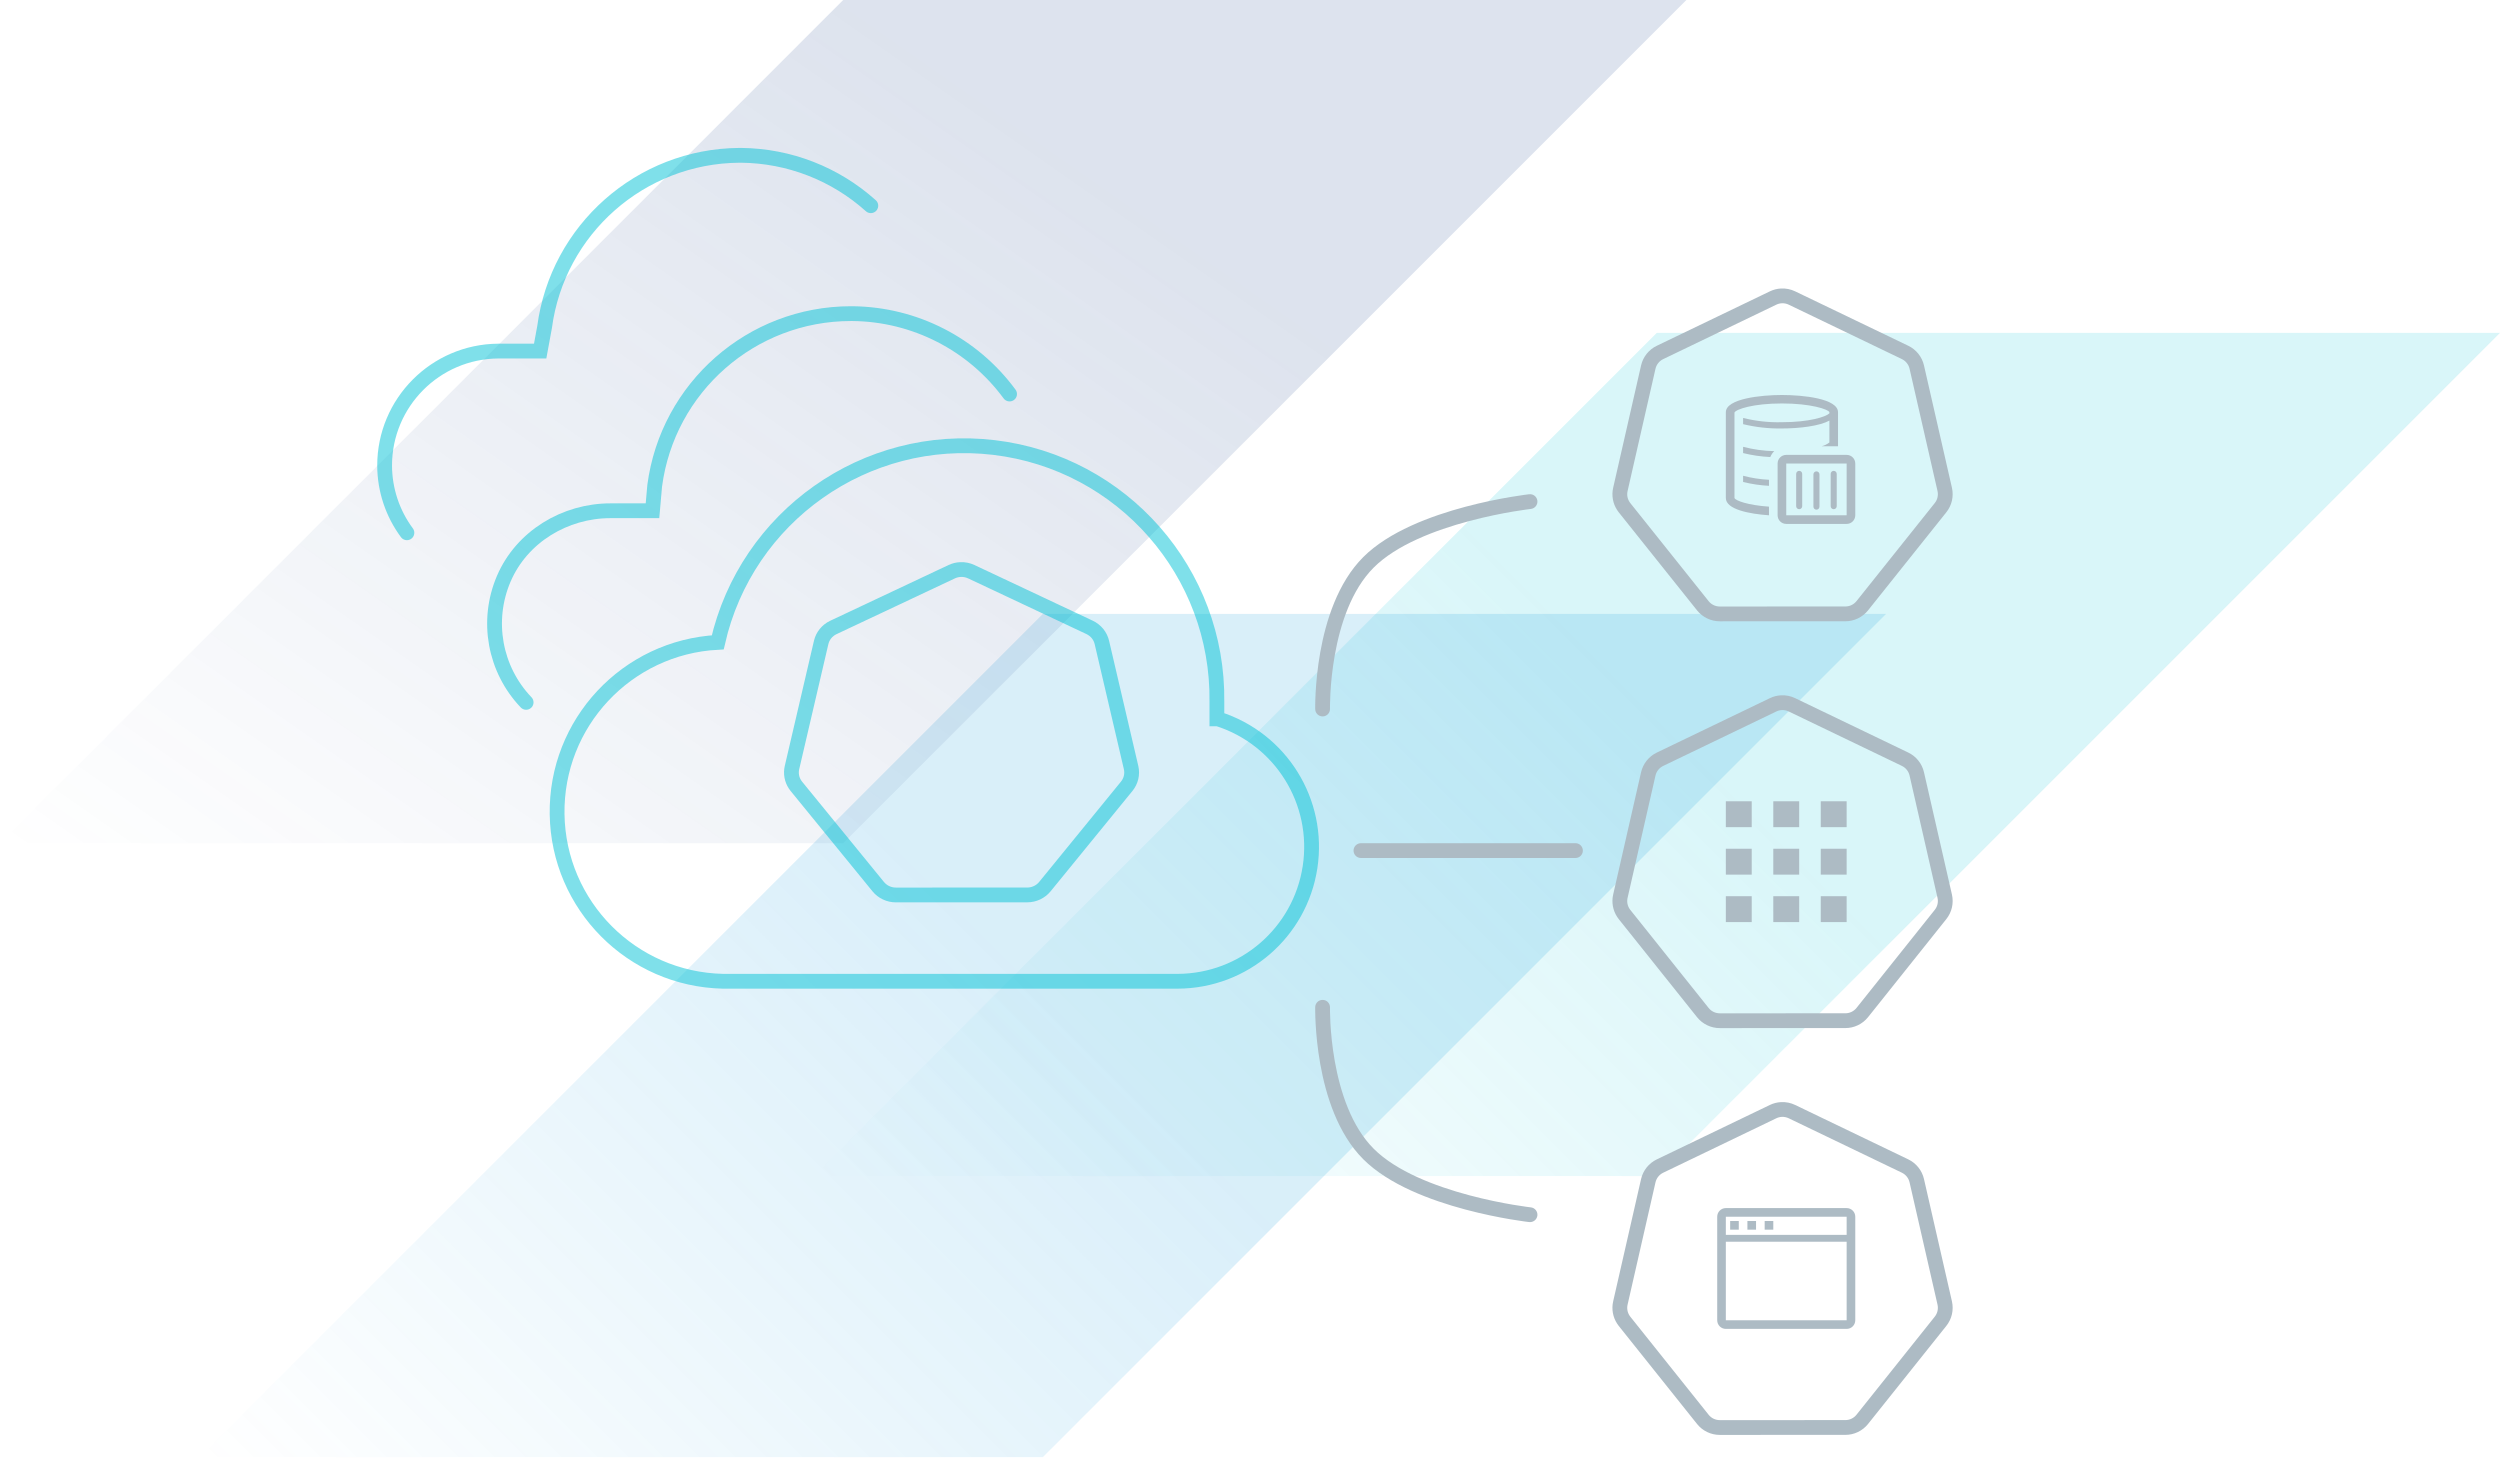
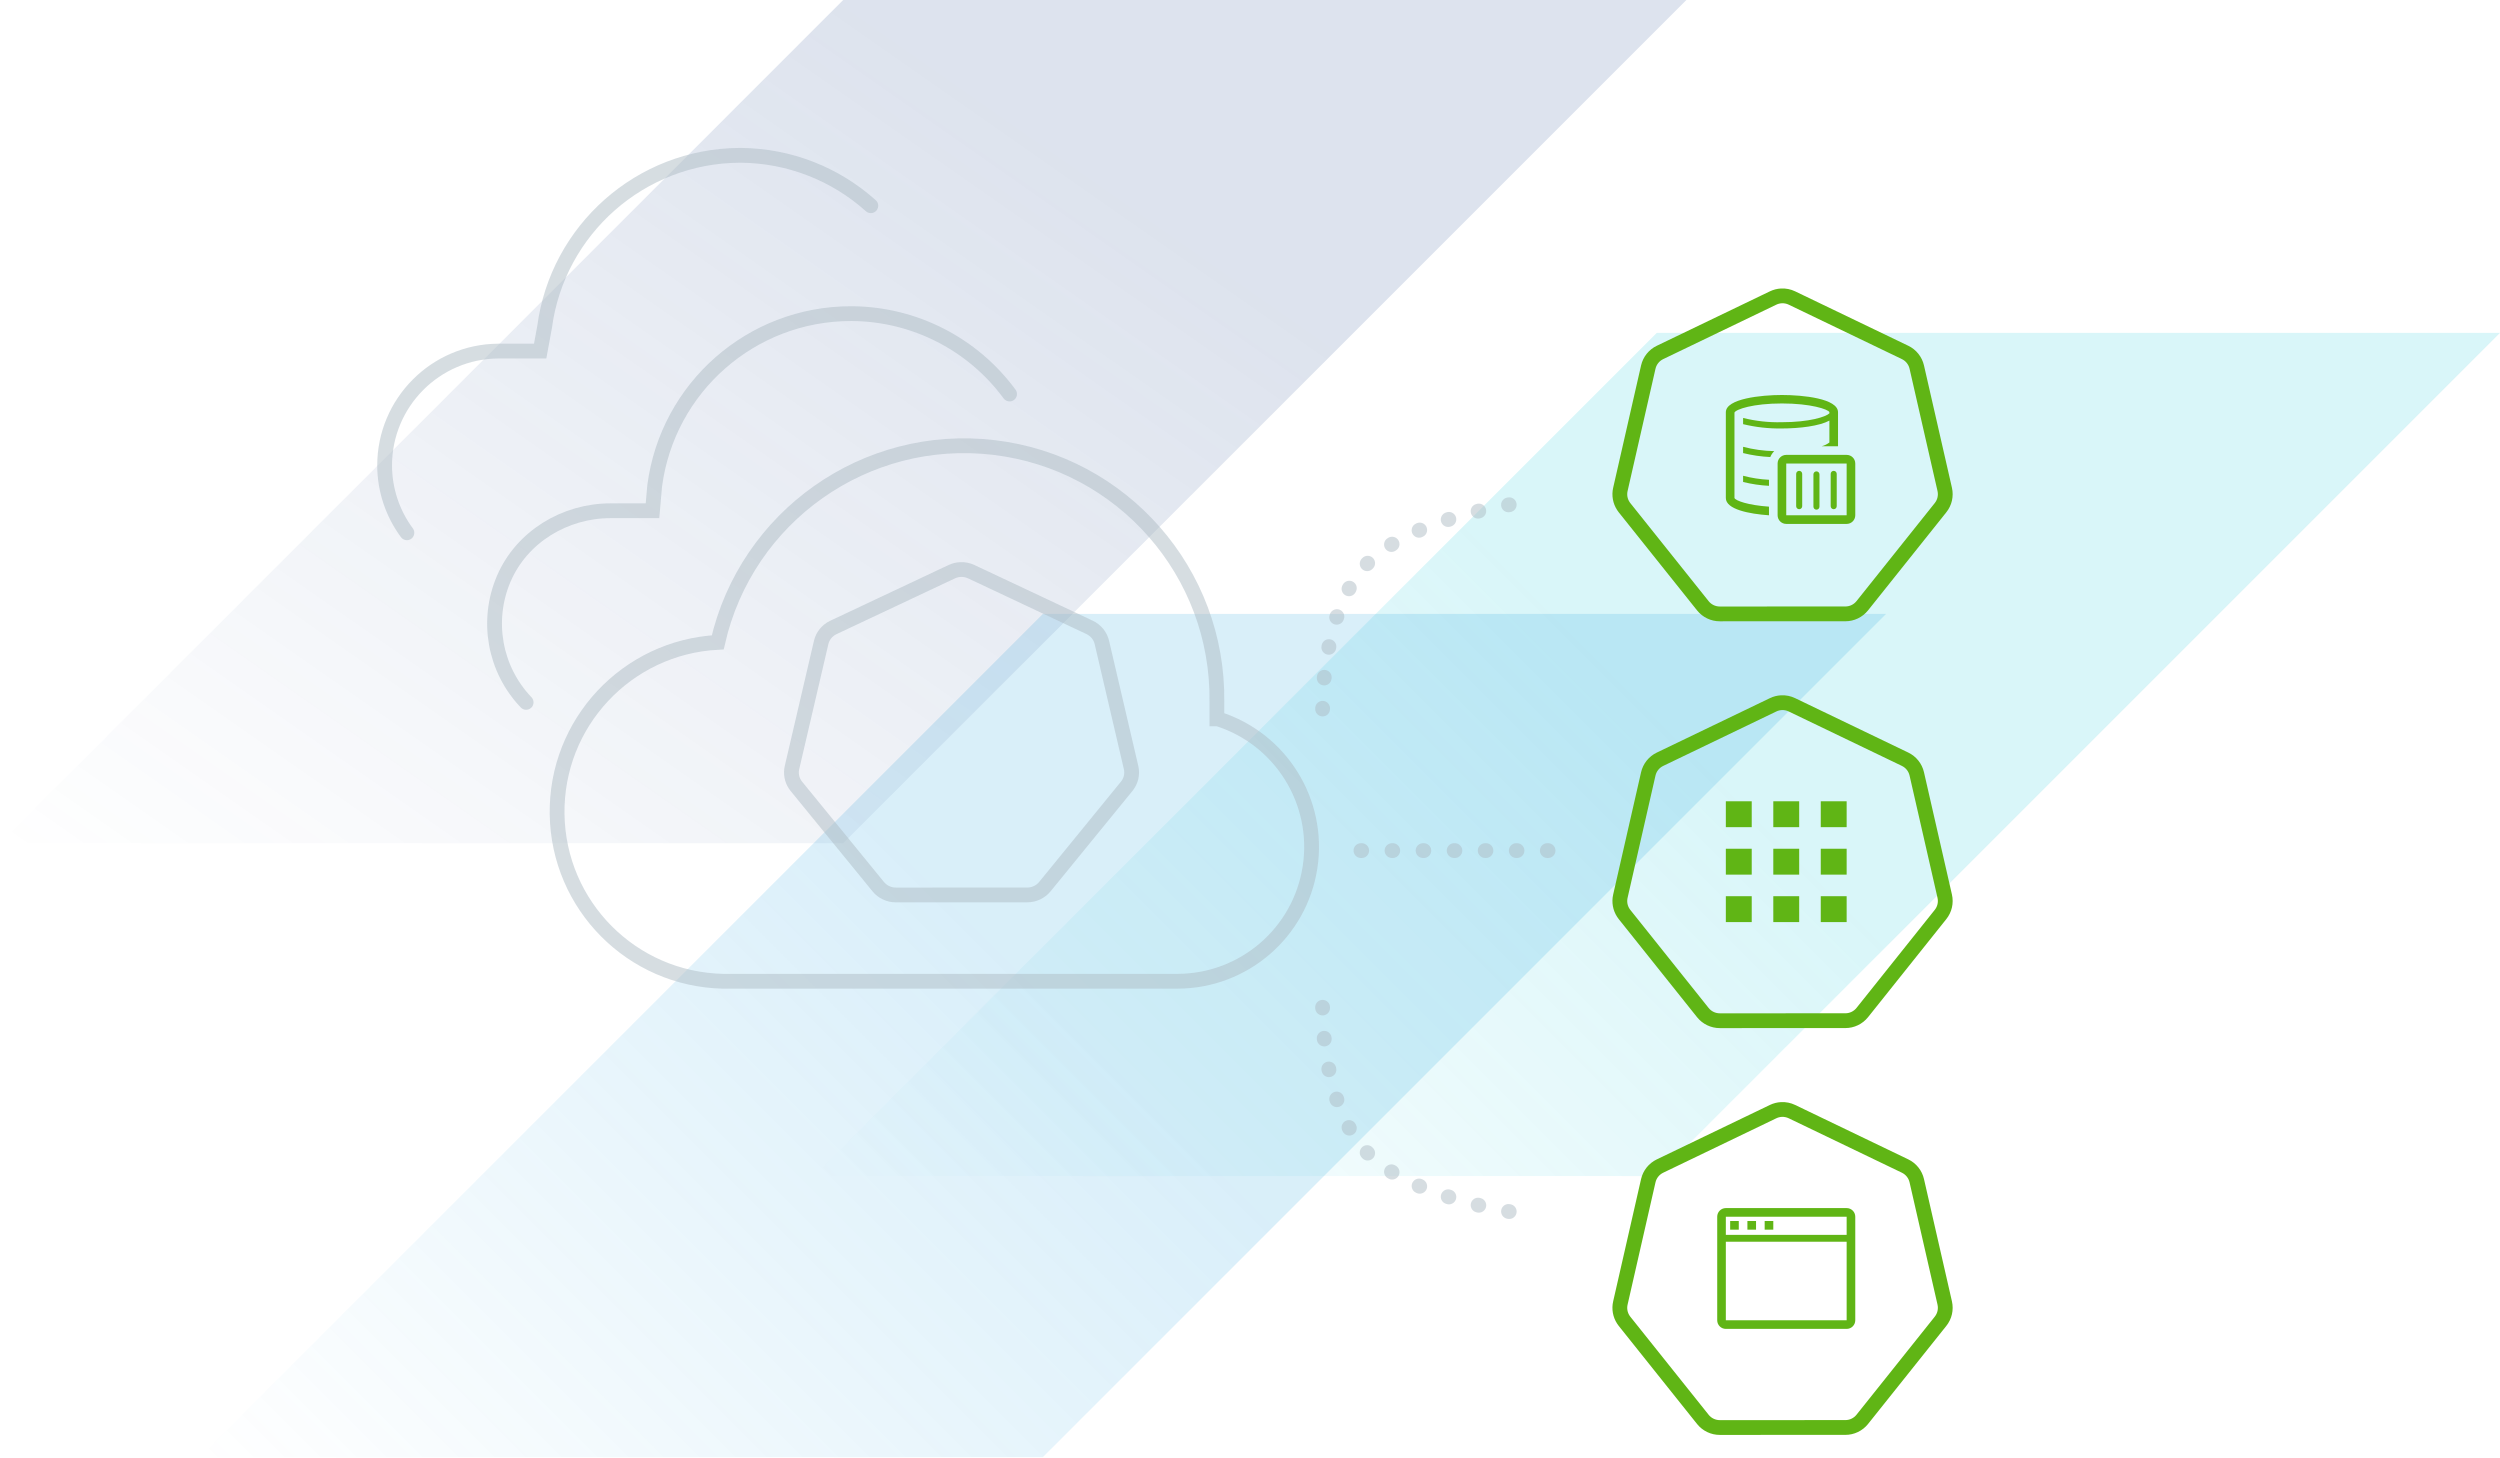
<svg xmlns="http://www.w3.org/2000/svg" width="338" height="197" viewBox="0 0 338 197" fill="none">
-   <path opacity="0.15" fill-rule="evenodd" clip-rule="evenodd" d="M110 159H224L338 45H224L110 159Z" fill="url(#paint0_linear_673_43789)" />
-   <path opacity="0.15" fill-rule="evenodd" clip-rule="evenodd" d="M27 197H141L255 83H141L27 197Z" fill="url(#paint1_linear_673_43789)" />
-   <path opacity="0.15" fill-rule="evenodd" clip-rule="evenodd" d="M0 114H114L228 0H114L0 114Z" fill="url(#paint2_linear_673_43789)" />
-   <path fill-rule="evenodd" clip-rule="evenodd" d="M240.847 40.004C240.458 40.023 240.077 40.121 239.726 40.289L224.43 47.651C223.628 48.037 223.045 48.766 222.847 49.633L219.074 66.169C218.897 66.939 219.041 67.747 219.471 68.409C219.522 68.489 219.578 68.567 219.637 68.642L230.225 81.9C230.78 82.596 231.621 83 232.512 83L249.491 82.996C250.38 82.997 251.222 82.593 251.777 81.898L262.361 68.638C262.917 67.942 263.125 67.032 262.927 66.165L259.147 49.629C258.949 48.762 258.366 48.033 257.564 47.647L242.266 40.289C241.824 40.077 241.337 39.979 240.847 40.004Z" stroke="#ADBBC4" stroke-width="2" stroke-linecap="square" stroke-linejoin="round" />
-   <path fill-rule="evenodd" clip-rule="evenodd" d="M240.847 95.004C240.458 95.023 240.077 95.121 239.726 95.29L224.43 102.651C223.628 103.037 223.045 103.766 222.847 104.633L219.074 121.169C218.897 121.939 219.041 122.747 219.471 123.409C219.522 123.489 219.578 123.567 219.637 123.642L230.225 136.901C230.78 137.596 231.621 138 232.512 138L249.491 137.996C250.38 137.997 251.222 137.593 251.777 136.899L262.361 123.638C262.917 122.942 263.125 122.032 262.927 121.165L259.147 104.629C258.949 103.762 258.366 103.033 257.564 102.647L242.266 95.29C241.824 95.077 241.337 94.979 240.847 95.004Z" stroke="#ADBBC4" stroke-width="2" stroke-linecap="square" stroke-linejoin="round" />
-   <path fill-rule="evenodd" clip-rule="evenodd" d="M240.847 150.004C240.458 150.024 240.077 150.121 239.726 150.289L224.43 157.651C223.628 158.037 223.045 158.766 222.847 159.633L219.074 176.169C218.897 176.939 219.041 177.747 219.471 178.409C219.522 178.489 219.578 178.567 219.637 178.642L230.225 191.901C230.78 192.596 231.621 193 232.512 193L249.491 192.996C250.38 192.997 251.222 192.593 251.777 191.899L262.361 178.638C262.917 177.942 263.125 177.032 262.927 176.165L259.147 159.629C258.949 158.762 258.366 158.033 257.564 157.647L242.266 150.289C241.824 150.077 241.337 149.979 240.847 150.004Z" stroke="#ADBBC4" stroke-width="2" stroke-linecap="square" stroke-linejoin="round" />
-   <path d="M177.816 95.882C177.828 96.434 178.285 96.872 178.838 96.86C179.39 96.848 179.827 96.391 179.815 95.838L177.816 95.882ZM206.971 68.809C207.52 68.749 207.915 68.254 207.854 67.705C207.793 67.156 207.299 66.761 206.75 66.822L206.971 68.809ZM178.816 95.86C179.815 95.838 179.815 95.838 179.815 95.839C179.815 95.839 179.815 95.839 179.815 95.839C179.815 95.839 179.815 95.838 179.815 95.838C179.815 95.837 179.815 95.835 179.815 95.833C179.815 95.828 179.815 95.819 179.815 95.808C179.815 95.785 179.814 95.75 179.814 95.703C179.813 95.61 179.813 95.469 179.816 95.287C179.82 94.922 179.834 94.39 179.87 93.729C179.942 92.407 180.105 90.578 180.466 88.554C181.195 84.463 182.702 79.757 185.73 76.729L184.315 75.315C180.843 78.787 179.246 84 178.497 88.203C178.119 90.326 177.949 92.238 177.873 93.62C177.835 94.311 177.821 94.872 177.816 95.262C177.813 95.457 177.813 95.609 177.814 95.715C177.814 95.767 177.815 95.808 177.815 95.836C177.815 95.85 177.815 95.861 177.816 95.869C177.816 95.873 177.816 95.876 177.816 95.878C177.816 95.879 177.816 95.88 177.816 95.881C177.816 95.881 177.816 95.881 177.816 95.882C177.816 95.882 177.816 95.882 178.816 95.86ZM185.73 76.729C188.779 73.68 194.011 71.681 198.636 70.448C200.923 69.838 203.012 69.428 204.53 69.17C205.288 69.041 205.902 68.951 206.325 68.892C206.536 68.863 206.699 68.842 206.809 68.829C206.864 68.822 206.905 68.817 206.933 68.814C206.946 68.812 206.956 68.811 206.963 68.811C206.966 68.81 206.968 68.81 206.969 68.81C206.97 68.81 206.971 68.81 206.971 68.809C206.971 68.809 206.971 68.809 206.971 68.809C206.971 68.809 206.971 68.809 206.86 67.816C206.75 66.822 206.749 66.822 206.749 66.822C206.749 66.822 206.749 66.822 206.748 66.822C206.747 66.822 206.747 66.822 206.745 66.822C206.743 66.823 206.74 66.823 206.736 66.823C206.727 66.824 206.715 66.826 206.699 66.828C206.668 66.831 206.623 66.837 206.564 66.844C206.445 66.859 206.273 66.881 206.052 66.911C205.611 66.972 204.976 67.065 204.195 67.198C202.633 67.463 200.482 67.886 198.121 68.515C193.452 69.76 187.766 71.865 184.315 75.315L185.73 76.729Z" fill="#ADBBC4" />
-   <path d="M177.816 136.162C177.828 135.61 178.285 135.173 178.838 135.185C179.39 135.197 179.827 135.654 179.815 136.206L177.816 136.162ZM206.971 163.235C207.52 163.296 207.915 163.791 207.854 164.34C207.793 164.889 207.299 165.284 206.75 165.223L206.971 163.235ZM178.816 136.184C179.815 136.206 179.815 136.206 179.815 136.206C179.815 136.206 179.815 136.206 179.815 136.206C179.815 136.206 179.815 136.206 179.815 136.207C179.815 136.208 179.815 136.21 179.815 136.212C179.815 136.217 179.815 136.225 179.815 136.237C179.815 136.26 179.814 136.295 179.814 136.341C179.813 136.435 179.813 136.575 179.816 136.758C179.82 137.123 179.834 137.655 179.87 138.315C179.942 139.638 180.105 141.466 180.466 143.49C181.195 147.581 182.702 152.288 185.73 155.315L184.315 156.73C180.843 153.257 179.246 148.045 178.497 143.841C178.119 141.719 177.949 139.807 177.873 138.425C177.835 137.733 177.821 137.173 177.816 136.783C177.813 136.588 177.813 136.435 177.814 136.33C177.814 136.278 177.815 136.237 177.815 136.209C177.815 136.195 177.815 136.184 177.816 136.176C177.816 136.172 177.816 136.169 177.816 136.167C177.816 136.166 177.816 136.165 177.816 136.164C177.816 136.164 177.816 136.163 177.816 136.163C177.816 136.163 177.816 136.162 178.816 136.184ZM185.73 155.315C188.779 158.365 194.011 160.364 198.636 161.597C200.923 162.207 203.012 162.617 204.53 162.875C205.288 163.004 205.902 163.094 206.325 163.152C206.536 163.181 206.699 163.202 206.809 163.216C206.864 163.223 206.905 163.228 206.933 163.231C206.946 163.232 206.956 163.233 206.963 163.234C206.966 163.235 206.968 163.235 206.969 163.235C206.97 163.235 206.971 163.235 206.971 163.235C206.971 163.235 206.971 163.235 206.971 163.235C206.971 163.235 206.971 163.235 206.86 164.229C206.75 165.223 206.749 165.223 206.749 165.223C206.749 165.223 206.749 165.223 206.748 165.223C206.747 165.223 206.747 165.223 206.745 165.222C206.743 165.222 206.74 165.222 206.736 165.221C206.727 165.22 206.715 165.219 206.699 165.217C206.668 165.213 206.623 165.208 206.564 165.201C206.445 165.186 206.273 165.164 206.052 165.134C205.611 165.073 204.976 164.979 204.195 164.847C202.633 164.581 200.482 164.159 198.121 163.529C193.452 162.284 187.766 160.18 184.315 156.73L185.73 155.315Z" fill="#ADBBC4" />
-   <line x1="184" y1="115" x2="213" y2="115" stroke="#ADBBC4" stroke-width="2" stroke-linecap="round" />
-   <path fill-rule="evenodd" clip-rule="evenodd" d="M249.667 108.333H246.167V111.833H249.667V108.333ZM246.167 114.75H249.667V118.25H246.167V114.75ZM246.167 121.167H249.667V124.667H246.167V121.167ZM239.75 121.167H243.25V124.667H239.75V121.167ZM243.25 114.75H239.75V118.25H243.25V114.75ZM239.75 108.333H243.25V111.833H239.75V108.333ZM236.833 121.167H233.333V124.667H236.833V121.167ZM233.333 114.75H236.833V118.25H233.333V114.75ZM236.833 108.333H233.333V111.833H236.833V108.333Z" fill="#ADBBC4" />
-   <path fill-rule="evenodd" clip-rule="evenodd" d="M233.333 163.333H249.667C250.311 163.333 250.833 163.856 250.833 164.5V178.5C250.833 179.144 250.311 179.667 249.667 179.667H233.333C232.689 179.667 232.167 179.144 232.167 178.5V164.5C232.167 163.856 232.689 163.333 233.333 163.333ZM249.667 164.5H233.333V166.95H249.667V164.5ZM233.333 178.5V167.883H249.667V178.5H233.333ZM239.75 165.083H238.583V166.25H239.75V165.083ZM236.25 165.083H237.417V166.25H236.25V165.083ZM235.083 165.083H233.917V166.25H235.083V165.083Z" fill="#ADBBC4" />
-   <path fill-rule="evenodd" clip-rule="evenodd" d="M234.5 55.778V67.333C234.663 67.695 236.326 68.302 239.167 68.5V69.667C236.477 69.48 233.333 68.868 233.333 67.333V55.737C233.333 53.899 238.099 53.403 240.917 53.403C243.734 53.403 248.5 53.876 248.5 55.737V60.339H246.277C246.659 60.237 247.017 60.063 247.333 59.826V56.868C245.986 57.592 243.355 57.93 240.852 57.93C239.106 57.955 237.364 57.758 235.667 57.347V56.507C237.362 56.93 239.106 57.125 240.852 57.084C244.662 57.084 246.855 56.349 247.333 55.888V55.713C247.141 55.334 244.819 54.547 240.917 54.547C237.014 54.547 234.698 55.334 234.5 55.778ZM235.667 61.255C236.871 61.554 238.102 61.734 239.342 61.792C239.465 61.492 239.647 61.22 239.878 60.993C238.456 60.965 237.043 60.769 235.667 60.409V61.255ZM241.5 61.5H249.667C250.311 61.5 250.833 62.022 250.833 62.667V69.667C250.833 70.311 250.311 70.833 249.667 70.833H241.5C240.856 70.833 240.333 70.311 240.333 69.667V62.667C240.333 62.022 240.856 61.5 241.5 61.5ZM241.5 62.667V69.667H249.667V62.667H241.5ZM235.667 65.163C236.814 65.449 237.986 65.623 239.167 65.683V64.866C237.984 64.808 236.811 64.626 235.667 64.323V65.163ZM242.842 64.067C242.842 63.841 243.024 63.658 243.25 63.658C243.475 63.658 243.658 63.841 243.658 64.067V68.436C243.658 68.661 243.475 68.844 243.25 68.844C243.024 68.844 242.842 68.661 242.842 68.436V64.067ZM245.583 63.728C245.358 63.728 245.175 63.911 245.175 64.137V68.5C245.175 68.726 245.358 68.908 245.583 68.908C245.809 68.908 245.992 68.726 245.992 68.5V64.137C245.992 63.911 245.809 63.728 245.583 63.728ZM247.508 64.067C247.508 63.841 247.691 63.658 247.917 63.658C248.142 63.658 248.325 63.841 248.325 64.067V68.436C248.325 68.661 248.142 68.844 247.917 68.844C247.691 68.844 247.508 68.661 247.508 68.436V64.067Z" fill="#ADBBC4" />
+   <path opacity="0.15" fill-rule="evenodd" clip-rule="evenodd" d="M110 159H224L338 45H224L110 159Z" fill="url(#paint0_linear_501_22470)" />
+   <path opacity="0.15" fill-rule="evenodd" clip-rule="evenodd" d="M27 197H141L255 83H141L27 197Z" fill="url(#paint1_linear_501_22470)" />
+   <path opacity="0.15" fill-rule="evenodd" clip-rule="evenodd" d="M0 114H114L228 0H114L0 114Z" fill="url(#paint2_linear_501_22470)" />
+   <path fill-rule="evenodd" clip-rule="evenodd" d="M240.847 40.004C240.458 40.023 240.077 40.121 239.726 40.289L224.43 47.651C223.628 48.037 223.045 48.766 222.847 49.633L219.074 66.169C218.897 66.939 219.041 67.747 219.471 68.409C219.522 68.489 219.578 68.567 219.637 68.642L230.225 81.9C230.78 82.596 231.621 83 232.512 83L249.491 82.996C250.38 82.997 251.222 82.593 251.777 81.898L262.361 68.638C262.917 67.942 263.125 67.032 262.927 66.165L259.147 49.629C258.949 48.762 258.366 48.033 257.564 47.647L242.266 40.289C241.824 40.077 241.337 39.979 240.847 40.004Z" stroke="#60B515" stroke-width="2" stroke-linecap="square" stroke-linejoin="round" />
+   <path fill-rule="evenodd" clip-rule="evenodd" d="M240.847 95.004C240.458 95.023 240.077 95.121 239.726 95.29L224.43 102.651C223.628 103.037 223.045 103.766 222.847 104.633L219.074 121.169C218.897 121.939 219.041 122.747 219.471 123.409C219.522 123.489 219.578 123.567 219.637 123.642L230.225 136.901C230.78 137.596 231.621 138 232.512 138L249.491 137.996C250.38 137.997 251.222 137.593 251.777 136.899L262.361 123.638C262.917 122.942 263.125 122.032 262.927 121.165L259.147 104.629C258.949 103.762 258.366 103.033 257.564 102.647L242.266 95.29C241.824 95.077 241.337 94.979 240.847 95.004Z" stroke="#60B515" stroke-width="2" stroke-linecap="square" stroke-linejoin="round" />
+   <path fill-rule="evenodd" clip-rule="evenodd" d="M240.847 150.004C240.458 150.024 240.077 150.121 239.726 150.289L224.43 157.651C223.628 158.037 223.045 158.766 222.847 159.633L219.074 176.169C218.897 176.939 219.041 177.747 219.471 178.409C219.522 178.489 219.578 178.567 219.637 178.642L230.225 191.901C230.78 192.596 231.621 193 232.512 193L249.491 192.996C250.38 192.997 251.222 192.593 251.777 191.899L262.361 178.638C262.917 177.942 263.125 177.032 262.927 176.165L259.147 159.629C258.949 158.762 258.366 158.033 257.564 157.647L242.266 150.289C241.824 150.077 241.337 149.979 240.847 150.004Z" stroke="#60B515" stroke-width="2" stroke-linecap="square" stroke-linejoin="round" />
+   <path opacity="0.5" d="M178.816 95.861C178.816 95.861 178.523 82.522 185.022 76.022C191.522 69.523 206.86 67.816 206.86 67.816" stroke="#ADBBC4" stroke-width="2" stroke-linecap="round" stroke-dasharray="0.1 4.1" />
+   <path opacity="0.5" d="M178.816 136.184C178.816 136.184 178.523 149.523 185.022 156.022C191.522 162.522 206.86 164.229 206.86 164.229" stroke="#ADBBC4" stroke-width="2" stroke-linecap="round" stroke-dasharray="0.1 4.1" />
+   <line opacity="0.5" x1="184" y1="115" x2="213" y2="115" stroke="#ADBBC4" stroke-width="2" stroke-linecap="round" stroke-dasharray="0.1 4.1" />
+   <path fill-rule="evenodd" clip-rule="evenodd" d="M249.667 108.333H246.167V111.833H249.667V108.333ZM246.167 114.75H249.667V118.25H246.167V114.75ZM246.167 121.167H249.667V124.667H246.167V121.167ZM239.75 121.167H243.25V124.667H239.75V121.167ZM243.25 114.75H239.75V118.25H243.25V114.75ZM239.75 108.333H243.25V111.833H239.75V108.333ZM236.833 121.167H233.333V124.667H236.833V121.167ZM233.333 114.75H236.833V118.25H233.333V114.75ZM236.833 108.333H233.333V111.833H236.833V108.333Z" fill="#60B515" />
+   <path fill-rule="evenodd" clip-rule="evenodd" d="M233.333 163.333H249.667C250.311 163.333 250.833 163.856 250.833 164.5V178.5C250.833 179.144 250.311 179.667 249.667 179.667H233.333C232.689 179.667 232.167 179.144 232.167 178.5V164.5C232.167 163.856 232.689 163.333 233.333 163.333ZM249.667 164.5H233.333V166.95H249.667V164.5ZM233.333 178.5V167.883H249.667V178.5H233.333ZM239.75 165.083H238.583V166.25H239.75V165.083ZM236.25 165.083H237.417V166.25H236.25V165.083ZM235.083 165.083H233.917V166.25H235.083V165.083Z" fill="#60B515" />
+   <path fill-rule="evenodd" clip-rule="evenodd" d="M234.5 55.778V67.333C234.663 67.695 236.326 68.302 239.167 68.5V69.667C236.477 69.48 233.333 68.868 233.333 67.333V55.737C233.333 53.899 238.099 53.403 240.917 53.403C243.734 53.403 248.5 53.876 248.5 55.737V60.339H246.277C246.659 60.237 247.017 60.063 247.333 59.826V56.868C245.986 57.592 243.355 57.93 240.852 57.93C239.106 57.954 237.364 57.758 235.667 57.347V56.507C237.362 56.93 239.106 57.124 240.852 57.084C244.662 57.084 246.855 56.349 247.333 55.888V55.713C247.141 55.334 244.819 54.547 240.917 54.547C237.014 54.547 234.698 55.334 234.5 55.778ZM235.667 61.255C236.871 61.554 238.102 61.734 239.342 61.792C239.465 61.492 239.647 61.22 239.878 60.992C238.456 60.965 237.043 60.769 235.667 60.409V61.255ZM241.5 61.5H249.667C250.311 61.5 250.833 62.022 250.833 62.667V69.667C250.833 70.311 250.311 70.833 249.667 70.833H241.5C240.856 70.833 240.333 70.311 240.333 69.667V62.667C240.333 62.022 240.856 61.5 241.5 61.5ZM241.5 62.667V69.667H249.667V62.667H241.5ZM235.667 65.163C236.814 65.449 237.986 65.623 239.167 65.683V64.866C237.984 64.808 236.811 64.626 235.667 64.323V65.163ZM242.842 64.067C242.842 63.841 243.024 63.658 243.25 63.658C243.475 63.658 243.658 63.841 243.658 64.067V68.436C243.658 68.661 243.475 68.844 243.25 68.844C243.024 68.844 242.842 68.661 242.842 68.436V64.067ZM245.583 63.728C245.358 63.728 245.175 63.911 245.175 64.137V68.5C245.175 68.725 245.358 68.908 245.583 68.908C245.809 68.908 245.992 68.725 245.992 68.5V64.137C245.992 63.911 245.809 63.728 245.583 63.728ZM247.508 64.067C247.508 63.841 247.691 63.658 247.917 63.658C248.142 63.658 248.325 63.841 248.325 64.067V68.436C248.325 68.661 248.142 68.844 247.917 68.844C247.691 68.844 247.508 68.661 247.508 68.436V64.067Z" fill="#60B515" />
  <g opacity="0.5">
-     <path fill-rule="evenodd" clip-rule="evenodd" d="M129.841 77.004C129.434 77.024 129.035 77.124 128.669 77.296L112.677 84.829C111.838 85.224 111.229 85.97 111.022 86.857L107.077 103.777C106.893 104.565 107.043 105.392 107.492 106.07C107.546 106.152 107.604 106.231 107.666 106.308L118.735 119.875C119.315 120.586 120.195 121 121.126 121L138.876 120.996C139.807 120.997 140.687 120.583 141.267 119.873L152.332 106.304C152.913 105.592 153.13 104.661 152.923 103.773L148.972 86.853C148.765 85.966 148.156 85.22 147.317 84.825L131.323 77.296C130.862 77.079 130.352 76.978 129.841 77.004Z" stroke="#00C1D5" stroke-width="2" />
-     <path d="M164.523 97.194V94.886C164.754 77.407 151.756 62.572 134.398 60.504C117.04 58.436 100.921 69.802 97.039 86.846C84.725 87.495 75.129 97.767 75.32 110.097C75.51 122.427 85.418 132.398 97.746 132.667H159.237C168.178 132.629 175.762 126.091 177.116 117.253C178.47 108.415 173.191 99.906 164.672 97.194H164.523Z" stroke="#00C1D5" stroke-width="2" />
-     <path d="M136.494 53.272C131.523 46.516 123.665 42.49 115.278 42.403H115.017C101.601 42.418 90.269 52.365 88.515 65.667L88.217 69.054H82.559C76.386 69.044 70.542 72.57 68.11 78.245C65.678 83.919 66.867 90.497 71.132 94.961" stroke="#00C1D5" stroke-width="2" stroke-linecap="round" />
-     <path d="M117.734 27.812C112.914 23.483 106.681 21.061 100.203 21H99.942C86.609 21.106 75.387 31.01 73.626 44.227L73.031 47.465H67.373C58.865 47.526 52 54.441 52 62.949C52.011 66.221 53.067 69.403 55.015 72.032" stroke="#00C1D5" stroke-width="2" stroke-linecap="round" />
+     <path fill-rule="evenodd" clip-rule="evenodd" d="M129.841 77.004C129.434 77.024 129.035 77.124 128.669 77.296L112.677 84.829C111.838 85.224 111.229 85.97 111.022 86.857L107.077 103.777C106.893 104.565 107.043 105.392 107.492 106.07C107.546 106.152 107.604 106.231 107.666 106.308L118.735 119.875C119.315 120.586 120.195 121 121.126 121L138.876 120.996C139.807 120.997 140.687 120.583 141.267 119.873L152.332 106.304C152.913 105.592 153.13 104.661 152.923 103.773L148.972 86.853C148.765 85.966 148.156 85.22 147.317 84.825L131.323 77.296C130.862 77.079 130.352 76.978 129.841 77.004Z" stroke="#ADBBC4" stroke-width="2" />
+     <path d="M164.523 97.194V94.886C164.754 77.407 151.756 62.572 134.398 60.504C117.04 58.436 100.921 69.802 97.039 86.846C84.725 87.495 75.129 97.767 75.32 110.097C75.51 122.427 85.418 132.398 97.746 132.666H159.237C168.178 132.629 175.763 126.091 177.117 117.253C178.47 108.415 173.192 99.906 164.672 97.194H164.523Z" stroke="#ADBBC4" stroke-width="2" />
+     <path d="M136.495 53.272C131.523 46.516 123.665 42.49 115.278 42.403H115.017C101.601 42.418 90.269 52.365 88.515 65.667L88.217 69.054H82.56C76.386 69.044 70.542 72.57 68.11 78.245C65.678 83.919 66.868 90.497 71.132 94.961" stroke="#ADBBC4" stroke-width="2" stroke-linecap="round" />
+     <path d="M117.734 27.812C112.914 23.483 106.681 21.061 100.203 21H99.942C86.609 21.106 75.387 31.01 73.626 44.227L73.031 47.465H67.373C58.865 47.526 52 54.441 52 62.949C52.011 66.221 53.067 69.403 55.015 72.032" stroke="#ADBBC4" stroke-width="2" stroke-linecap="round" />
  </g>
  <defs>
-     <linearGradient id="paint0_linear_673_43789" x1="224" y1="45" x2="110" y2="159" gradientUnits="userSpaceOnUse">
+     <linearGradient id="paint0_linear_501_22470" x1="224" y1="45" x2="110" y2="159" gradientUnits="userSpaceOnUse">
      <stop offset="0.224" stop-color="#00C1D5" />
      <stop offset="1" stop-color="#00C1D5" stop-opacity="0" />
    </linearGradient>
-     <linearGradient id="paint1_linear_673_43789" x1="141" y1="83" x2="27" y2="197" gradientUnits="userSpaceOnUse">
+     <linearGradient id="paint1_linear_501_22470" x1="141" y1="83" x2="27" y2="197" gradientUnits="userSpaceOnUse">
      <stop offset="0.224" stop-color="#0091DA" />
      <stop offset="1" stop-color="#0091DA" stop-opacity="0" />
    </linearGradient>
-     <linearGradient id="paint2_linear_673_43789" x1="-1.78402e-06" y1="114" x2="90.996" y2="-16.091" gradientUnits="userSpaceOnUse">
+     <linearGradient id="paint2_linear_501_22470" x1="-1.78402e-06" y1="114" x2="90.996" y2="-16.091" gradientUnits="userSpaceOnUse">
      <stop stop-color="#1A428A" stop-opacity="0" />
      <stop offset="0.999" stop-color="#1A428A" />
    </linearGradient>
  </defs>
</svg>
